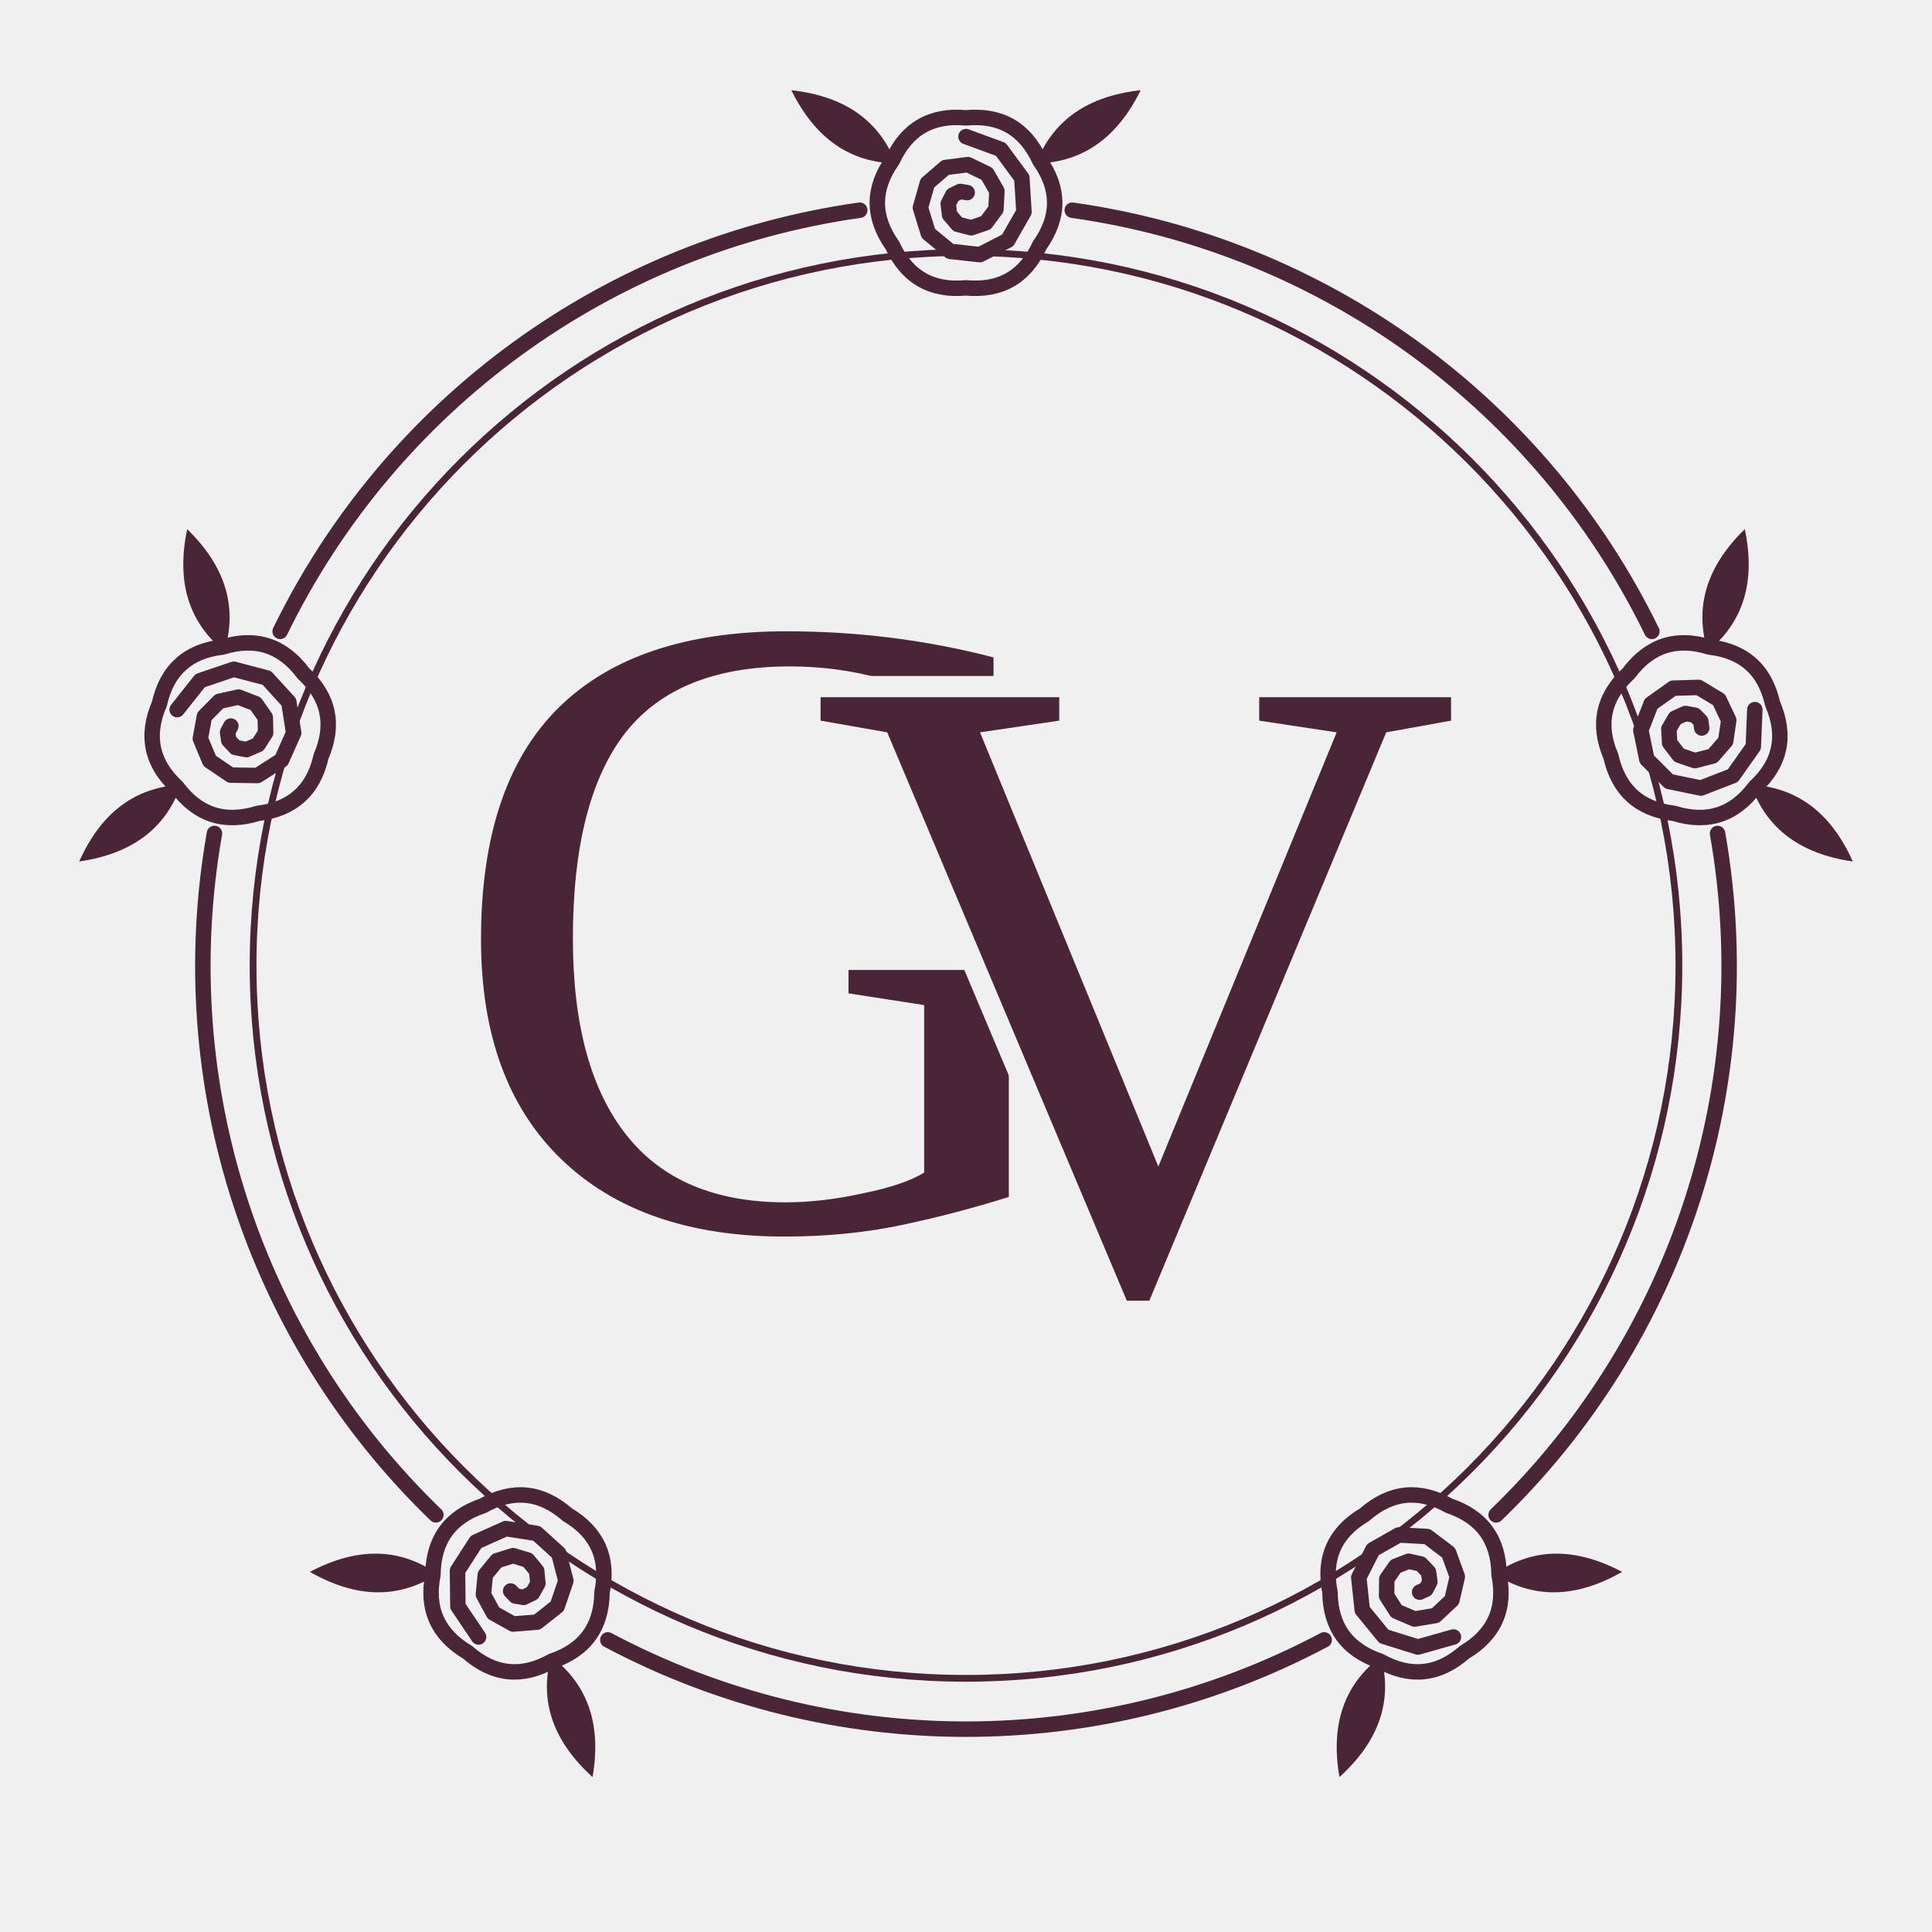
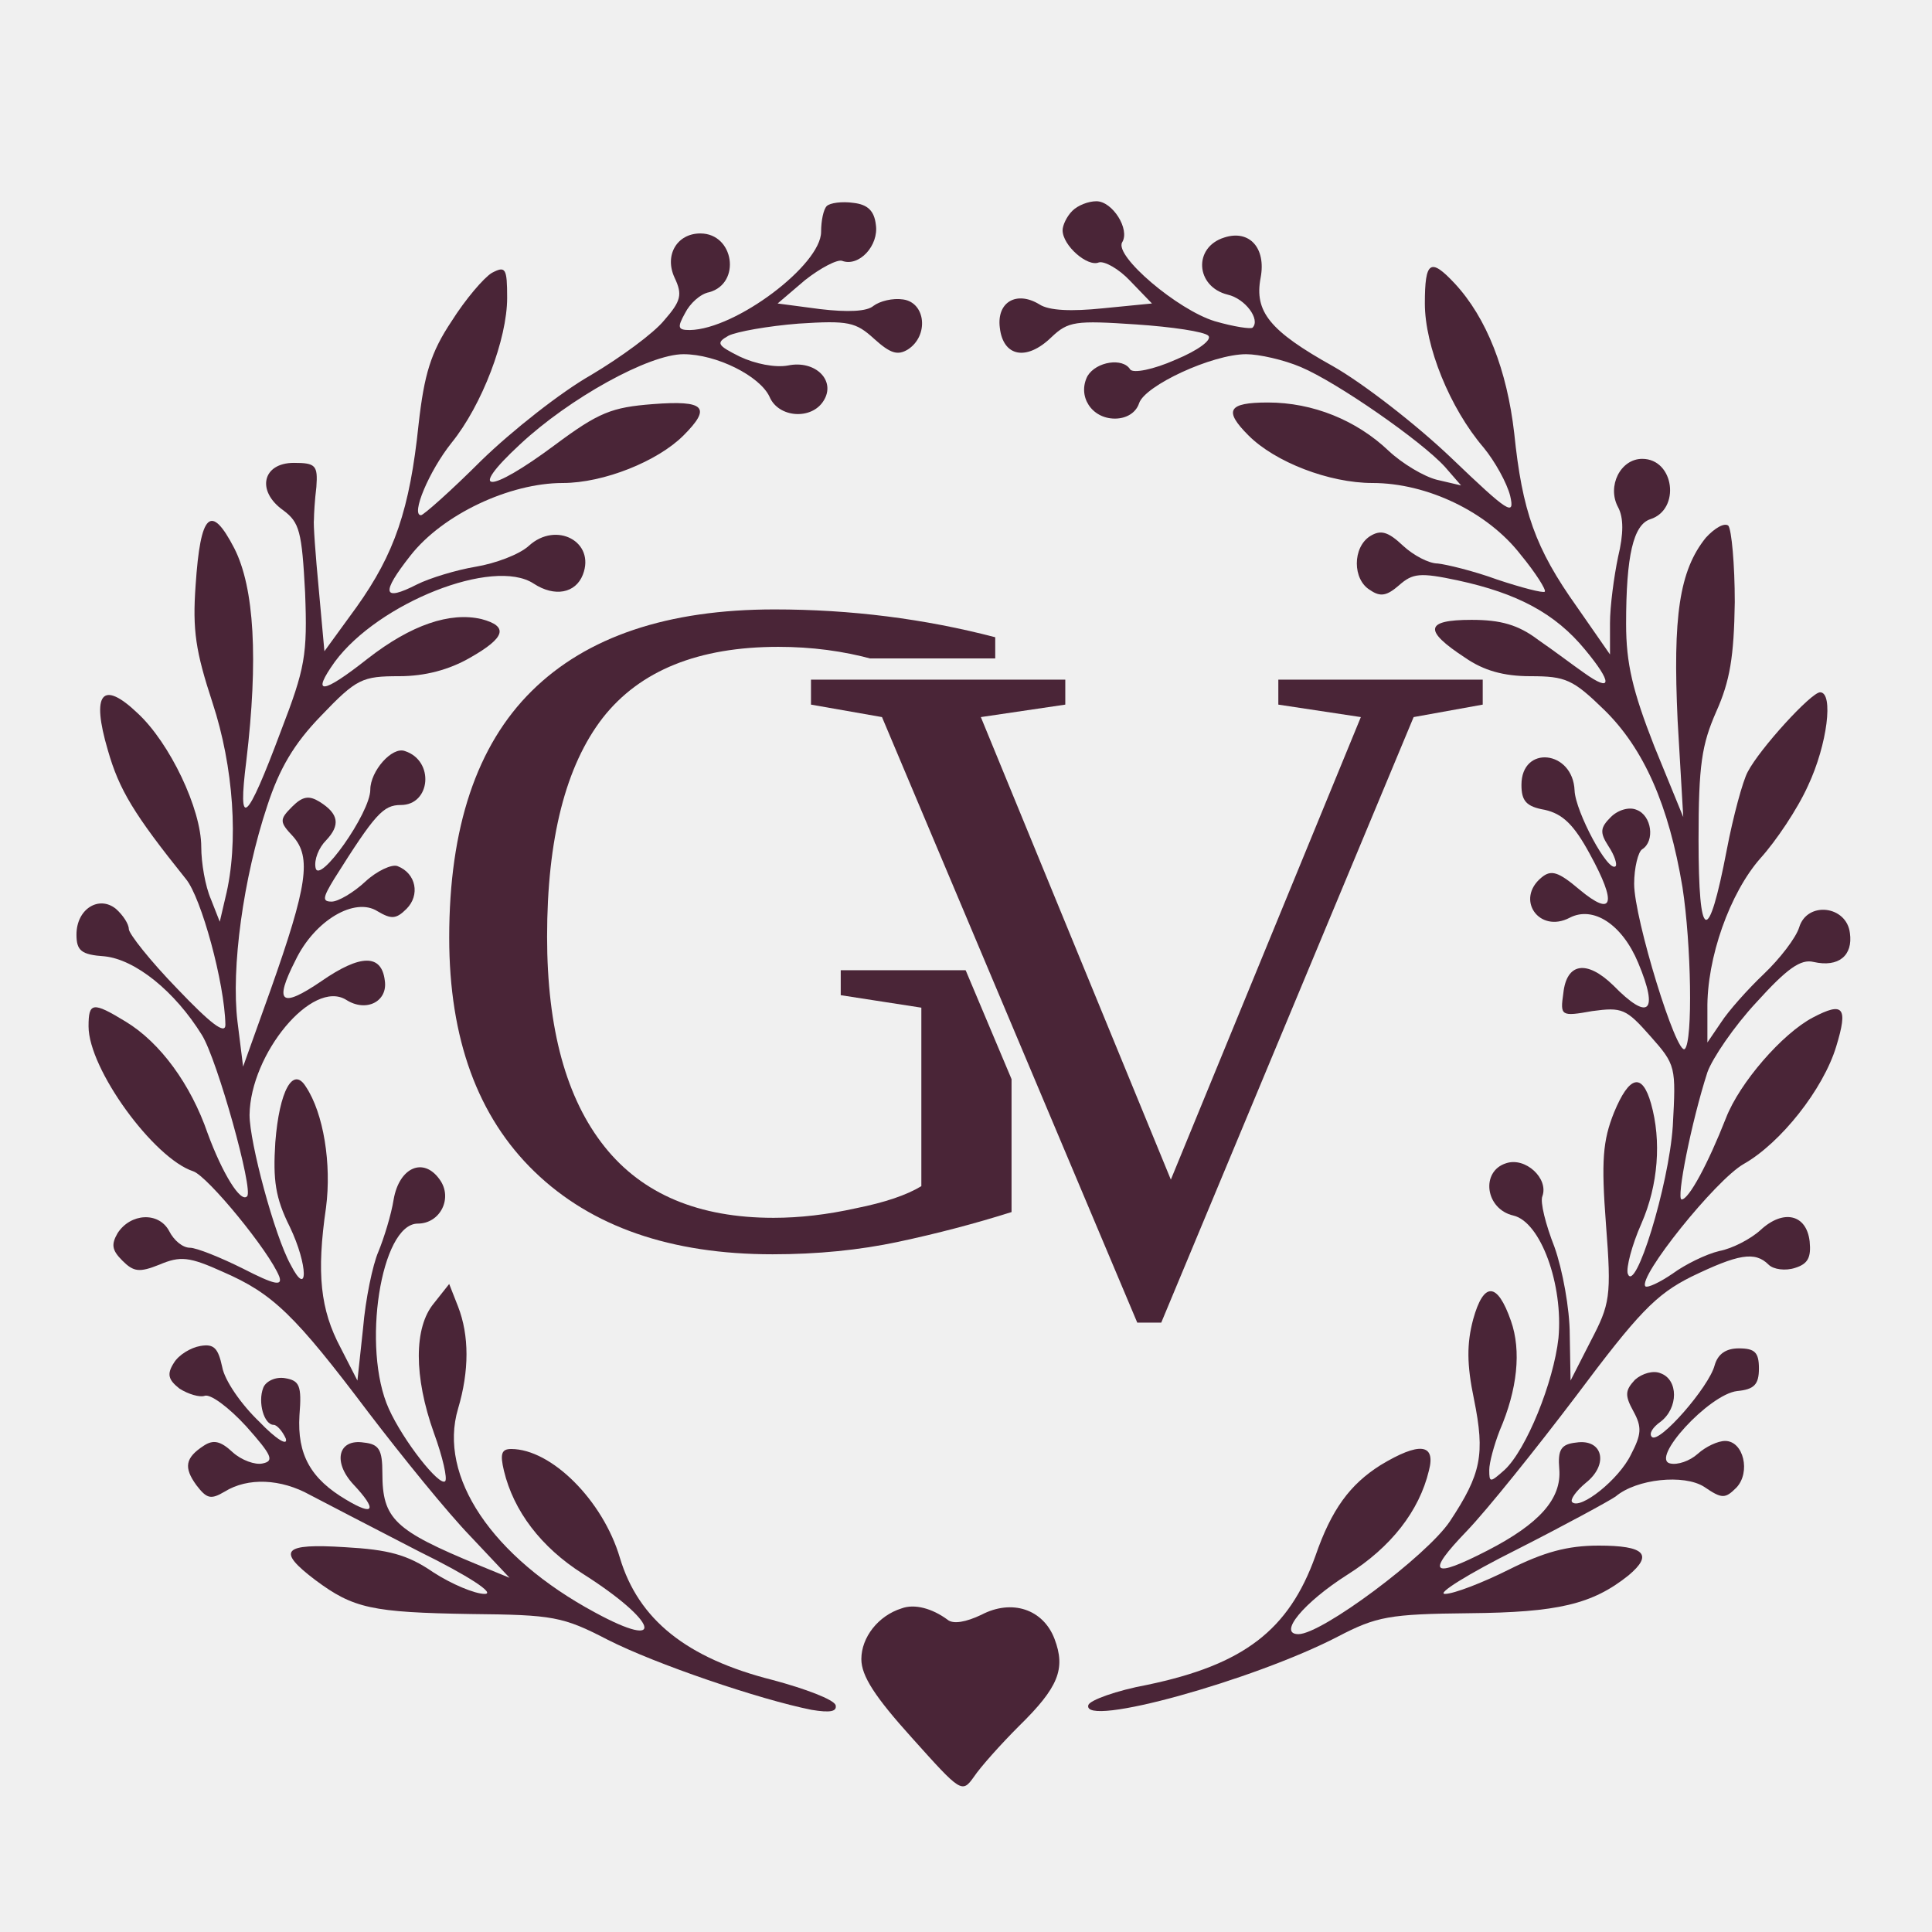
<svg xmlns="http://www.w3.org/2000/svg" viewBox="0 0 1000 1000" width="512" height="512" role="img">
-   <svg x="0" y="0" width="1000" height="1000" viewBox="0 0 1000 1000" preserveAspectRatio="xMidYMid meet">
+   <svg x="0" y="0" width="1000" height="1000" viewBox="0 0 240 240" preserveAspectRatio="xMidYMid meet">
    <g fill="#4a2537" color="#4a2537">
-       <path d="M555 108.8A395 395 0 0 1 855 326.8M500 61Q526.8 58.5 538.1 83Q553.7 105 538.1 127Q526.8 151.5 500 149Q473.2 151.5 461.9 127Q446.3 105 461.9 83Q473.2 58.5 500 61ZM500 70.7L518 77.3L528.9 92.1L530 109.7L521.6 124.4L507.2 131.8L491.8 130.1L480.5 120.8L476.4 107.5L480 94.8L489.4 86.7L501 85.2L510.9 90L516 98.9L515.5 108.3L510.3 115.3L502.7 117.9L495.7 116.1L491.5 111.2L490.8 105.5L493.1 101L497 99.1L500.6 99.7M889 431.4A395 395 0 0 1 774.4 784.1M917.5 364.3Q928.2 389.1 908.4 407.4Q892.3 429 866.5 421Q839.7 417.8 833.8 391.5Q823.2 366.8 843 348.5Q859.1 326.9 884.8 334.9Q911.6 338 917.5 364.3ZM908.3 367.3L907.5 386.5L896.9 401.5L880.4 407.9L863.9 404.5L852.4 393L849.3 377.9L854.6 364.3L866 356.2L879.2 355.8L889.8 362.2L894.8 372.8L893.2 383.6L886.5 391.3L877.3 393.7L869.1 390.9L864.2 384.5L863.8 377.3L867.1 371.7L872.4 369.3L877.3 370.2L880.3 373.3L880.8 376.8M685.4 848.8A395 395 0 0 1 314.6 848.8M758 855.2Q737.8 872.9 714.3 859.8Q688.7 851.1 688.4 824.2Q683.1 797.7 706.3 784Q726.6 766.2 750.1 779.4Q775.6 788 775.9 815Q781.2 841.4 758 855.2ZM752.3 847.3L733.9 852.5L716.3 847L705.1 833.3L703.3 816.5L710.6 802.1L724 794.5L738.7 795.3L749.8 803.7L754.3 816.1L751.5 828.2L743 836.2L732.2 838L722.8 834L717.7 826L717.8 817.3L722.4 810.7L729.1 808.1L735.4 809.5L739.4 813.7L740.1 818.7L738.1 822.6L734.8 824.1M225.6 784.1A395 395 0 0 1 111 431.4M242 855.2Q218.8 841.4 224.1 815Q224.4 788 249.9 779.4Q273.4 766.2 293.7 784Q316.9 797.7 311.6 824.2Q311.3 851.1 285.7 859.8Q262.2 872.9 242 855.2ZM247.7 847.3L237 831.4L236.8 813L246.4 798.1L261.8 791.2L277.8 793.7L289.2 804L292.9 818.2L288.4 831.4L278 839.6L265.6 840.6L255.4 834.9L250.2 825.3L251.2 815.1L257.2 807.8L265.6 805.2L273.2 807.5L277.8 813.1L278.4 819.6L275.6 824.6L271 826.8L266.8 826.1L264.3 823.5M145 326.8A395 395 0 0 1 445 108.8M82.5 364.3Q88.4 338 115.2 334.9Q140.9 326.9 157 348.5Q176.8 366.8 166.2 391.5Q160.3 417.8 133.5 421Q107.7 429 91.6 407.4Q71.8 389.1 82.5 364.3ZM91.7 367.3L103.6 352.3L121 346.4L138.1 350.9L149.5 363.4L152 379.4L145.7 393.5L133.3 401.4L119.4 401.2L108.5 393.8L103.7 382.3L105.8 370.8L113.5 363L123.4 360.8L132.3 364.2L137.3 371.3L137.5 379.3L133.6 385.4L127.6 388L121.9 386.9L118.4 383.2L117.8 379L119.5 375.8" fill="none" stroke="#4a2537" stroke-width="8" stroke-linecap="round" stroke-linejoin="round" />
-       <path d="M869 500A369 369 0 1 1 869 499.4" fill="none" stroke="#4a2537" stroke-width="3.5" stroke-linecap="round" stroke-linejoin="round" />
-       <path d="M463.7 84.6Q427.9 83.9 409.6 46.7Q450.8 51.2 463.7 84.6ZM536.3 84.6Q549.2 51.2 590.4 46.7Q572.1 83.9 536.3 84.6ZM883.9 337.1Q873.4 302.8 903.1 273.9Q911.7 314.5 883.9 337.1ZM906.3 406.2Q942.1 408.1 959 445.9Q918 440 906.3 406.2ZM773.6 814.7Q802.9 794.2 839.6 813.6Q803.6 834.2 773.6 814.7ZM714.8 857.4Q724 892 693.3 919.8Q686.2 879 714.8 857.4ZM285.2 857.4Q313.8 879 306.7 919.8Q276 892 285.2 857.4ZM226.4 814.7Q196.4 834.2 160.4 813.6Q197.1 794.2 226.4 814.7ZM93.7 406.2Q82 440 41 445.9Q57.9 408.1 93.7 406.2ZM116.1 337.1Q88.3 314.5 96.9 273.9Q126.6 302.8 116.1 337.1Z" fill="#4a2537" />
+       <g transform="translate(0,240) scale(0.1,-0.1)" fill="#4a2537" stroke="none">
+         <path d="M1027 2144 c-4 -4 -7 -18 -7 -32 0 -41 -106 -121 -163 -122 -15 0 -16 3 -6 21 6 12 19 24 30 26 40 11 31 73 -11 73 -29 0 -45 -27 -32 -55 10 -21 8 -29 -13 -53 -13 -16 -54 -46 -91 -68 -37 -21 -98 -69 -136 -106 -38 -38 -72 -68 -75 -68 -13 0 10 55 38 90 38 47 69 129 69 180 0 37 -2 40 -19 31 -10 -6 -33 -33 -50 -60 -26 -39 -34 -66 -41 -128 -11 -106 -30 -161 -77 -227 l-40 -55 -7 77 c-4 42 -7 82 -6 87 0 6 1 24 3 40 2 27 -1 30 -28 30 -39 0 -47 -35 -13 -59 20 -15 23 -26 27 -102 3 -78 0 -94 -30 -172 -43 -115 -54 -124 -43 -37 15 126 10 215 -15 264 -29 56 -42 44 -48 -46 -4 -56 0 -82 21 -146 26 -79 33 -174 16 -242 l-7 -30 -11 28 c-7 16 -12 45 -12 65 0 47 -39 129 -79 166 -44 42 -58 25 -37 -46 14 -49 32 -79 97 -160 19 -23 48 -129 49 -181 0 -13 -19 2 -60 45 -33 34 -60 68 -60 74 0 6 -7 17 -16 25 -21 17 -49 0 -49 -32 0 -20 6 -25 35 -27 38 -4 87 -43 121 -98 19 -31 64 -192 56 -200 -8 -9 -31 29 -49 78 -21 61 -59 113 -102 139 -41 25 -46 24 -46 -6 0 -53 81 -164 130 -180 18 -6 95 -100 107 -131 4 -12 -6 -10 -45 10 -28 14 -58 26 -66 26 -9 0 -20 9 -26 21 -13 24 -48 22 -64 -3 -8 -14 -7 -21 6 -34 14 -14 21 -15 46 -5 26 11 37 10 79 -9 62 -27 89 -53 181 -175 42 -55 98 -124 126 -153 l49 -52 -39 16 c-104 43 -119 57 -119 114 0 29 -4 36 -23 38 -32 5 -39 -24 -13 -52 30 -32 26 -40 -9 -19 -44 26 -61 56 -58 105 3 37 0 43 -18 46 -12 2 -24 -4 -27 -12 -7 -18 1 -46 13 -46 4 0 11 -8 15 -17 3 -10 -12 -1 -33 21 -22 21 -43 51 -46 68 -5 23 -10 29 -27 26 -12 -2 -27 -11 -33 -21 -9 -14 -7 -21 7 -32 11 -7 25 -11 31 -9 7 3 30 -14 52 -38 32 -36 35 -43 20 -46 -9 -2 -26 4 -37 14 -15 14 -24 16 -36 8 -23 -15 -25 -27 -9 -49 13 -17 18 -18 35 -8 29 18 70 16 106 -4 17 -9 77 -40 135 -70 63 -31 96 -53 82 -53 -12 0 -41 12 -64 27 -32 22 -56 28 -109 31 -78 5 -86 -4 -37 -41 47 -35 70 -40 193 -42 102 -1 114 -3 170 -32 59 -30 188 -74 253 -87 24 -4 32 -2 30 6 -3 7 -37 20 -78 31 -107 27 -167 75 -190 152 -21 71 -85 135 -135 135 -12 0 -14 -6 -9 -27 12 -50 46 -95 98 -128 93 -59 105 -97 15 -48 -128 69 -195 169 -170 253 14 47 14 91 0 127 l-11 28 -19 -24 c-25 -30 -25 -91 0 -161 11 -30 17 -57 14 -60 -7 -7 -52 50 -70 90 -34 75 -10 230 36 230 28 0 44 32 27 55 -20 28 -50 15 -57 -25 -3 -19 -12 -48 -19 -65 -7 -16 -16 -59 -19 -95 l-7 -65 -21 41 c-25 47 -30 92 -18 174 7 54 -3 117 -25 150 -16 26 -33 -5 -38 -69 -3 -47 0 -69 18 -105 23 -48 23 -90 1 -47 -20 36 -51 152 -51 186 1 76 78 169 120 143 25 -16 52 -2 48 24 -4 33 -30 33 -79 -1 -50 -34 -59 -27 -32 26 24 50 74 79 102 61 17 -10 23 -10 36 3 17 17 12 44 -11 53 -7 3 -26 -6 -40 -19 -15 -14 -34 -25 -42 -25 -12 0 -11 5 3 28 51 81 61 92 83 92 37 0 42 55 5 67 -16 6 -43 -25 -43 -48 0 -29 -64 -119 -68 -97 -2 10 4 25 13 34 18 19 16 33 -8 48 -13 8 -21 7 -34 -6 -16 -16 -16 -19 1 -37 23 -26 18 -61 -28 -191 l-34 -95 -7 56 c-8 66 7 178 37 268 15 46 33 77 67 112 44 46 51 49 97 49 32 0 62 8 88 23 44 25 48 39 14 48 -39 9 -87 -7 -141 -49 -57 -45 -71 -46 -41 -4 54 73 197 130 247 97 26 -17 52 -12 61 11 16 41 -33 67 -67 36 -12 -11 -42 -22 -66 -26 -24 -4 -57 -14 -73 -22 -43 -22 -45 -11 -8 36 40 51 123 90 189 90 51 0 118 27 150 59 35 35 27 44 -38 39 -51 -4 -67 -10 -122 -51 -82 -61 -110 -61 -43 1 61 57 160 112 203 112 41 0 95 -27 107 -53 11 -26 52 -29 67 -5 16 25 -10 51 -44 44 -16 -3 -41 2 -60 11 -28 14 -30 17 -14 26 10 5 49 12 87 15 62 4 71 2 94 -19 20 -18 29 -21 42 -13 26 17 22 58 -6 62 -13 2 -29 -2 -37 -8 -8 -7 -32 -8 -66 -4 l-53 7 34 29 c19 15 40 26 46 24 21 -8 46 19 42 45 -2 17 -10 25 -28 27 -14 2 -29 0 -33 -4z" />
+         <path d="M1332 2138 c-7 -7 -12 -18 -12 -24 0 -19 31 -46 45 -40 7 2 25 -8 39 -23 l27 -28 -61 -6 c-39 -4 -67 -3 -79 5 -28 17 -53 3 -49 -29 4 -36 33 -42 64 -12 21 20 30 21 105 16 45 -3 85 -9 90 -14 5 -5 -12 -18 -41 -30 -27 -12 -52 -17 -56 -12 -9 15 -42 10 -53 -8 -13 -25 5 -53 34 -53 14 0 26 7 30 19 7 22 91 61 133 61 16 0 47 -7 68 -16 45 -19 150 -92 179 -124 l20 -23 -30 7 c-16 4 -43 20 -60 36 -40 38 -94 60 -150 60 -50 0 -55 -10 -24 -41 33 -33 100 -59 154 -59 68 0 143 -36 184 -89 19 -23 32 -44 30 -46 -2 -2 -29 5 -59 15 -30 11 -64 19 -74 20 -11 0 -30 10 -43 22 -19 18 -28 20 -41 12 -22 -14 -22 -54 0 -67 13 -9 21 -7 36 6 17 15 26 16 73 6 74 -16 121 -41 158 -86 34 -41 34 -54 -1 -29 -13 9 -38 28 -57 41 -25 19 -47 25 -83 25 -58 0 -60 -13 -8 -47 23 -16 48 -23 81 -23 44 0 53 -4 92 -42 49 -48 80 -118 97 -220 11 -71 13 -191 3 -201 -10 -10 -63 162 -63 205 0 20 5 40 10 43 16 10 12 42 -7 49 -9 4 -23 0 -32 -9 -13 -13 -14 -19 -3 -36 8 -12 11 -23 9 -25 -9 -9 -50 68 -51 94 -2 50 -66 57 -66 7 0 -20 6 -27 29 -31 22 -5 36 -18 56 -55 34 -62 29 -79 -13 -44 -26 22 -35 25 -47 15 -33 -27 -3 -70 35 -50 29 15 65 -8 85 -56 26 -62 13 -73 -31 -28 -33 32 -58 28 -62 -10 -4 -28 -3 -29 36 -22 37 5 42 3 72 -31 32 -36 32 -38 28 -112 -5 -74 -47 -210 -56 -183 -2 7 5 35 17 62 21 48 25 103 12 149 -11 39 -27 35 -46 -11 -14 -35 -16 -60 -10 -139 7 -90 5 -99 -19 -145 l-25 -49 -1 57 c0 32 -9 81 -19 109 -11 28 -18 56 -15 63 8 22 -21 49 -45 41 -32 -10 -26 -57 9 -65 34 -8 62 -86 56 -152 -6 -55 -40 -139 -67 -164 -18 -16 -19 -16 -19 0 0 9 6 31 13 49 22 51 27 99 14 136 -17 49 -34 49 -47 2 -8 -30 -8 -56 1 -99 14 -69 9 -93 -30 -152 -29 -43 -159 -140 -188 -140 -26 0 6 39 61 74 54 34 89 79 101 129 9 34 -12 36 -60 7 -38 -24 -61 -55 -81 -113 -33 -92 -89 -135 -209 -160 -38 -7 -71 -19 -73 -25 -9 -29 206 31 310 85 48 25 64 28 163 29 110 1 153 11 198 47 31 26 20 37 -37 37 -39 0 -68 -8 -112 -30 -32 -16 -68 -30 -79 -30 -11 0 29 25 89 55 61 31 116 61 123 66 26 22 85 28 110 12 22 -15 26 -15 40 -1 18 19 9 58 -14 58 -9 0 -24 -7 -34 -16 -10 -9 -25 -14 -34 -12 -26 5 48 86 83 90 21 2 27 8 27 28 0 20 -5 25 -25 25 -16 0 -26 -7 -30 -21 -7 -27 -69 -98 -78 -89 -4 4 1 12 11 19 22 17 22 52 0 60 -9 4 -23 0 -32 -8 -12 -13 -13 -19 -2 -39 11 -20 10 -29 -3 -54 -15 -31 -63 -69 -73 -59 -3 3 5 14 17 24 29 23 21 55 -12 50 -19 -2 -23 -9 -21 -33 3 -37 -25 -68 -89 -101 -70 -36 -77 -29 -26 24 25 26 86 102 136 168 77 103 99 126 143 148 58 28 79 32 96 15 6 -6 21 -8 33 -4 16 5 20 13 18 33 -4 34 -33 40 -61 14 -12 -11 -35 -23 -51 -26 -17 -4 -43 -17 -58 -28 -16 -11 -31 -18 -34 -16 -10 11 87 132 122 152 46 26 99 93 115 146 15 49 9 56 -29 36 -38 -20 -91 -81 -108 -125 -22 -56 -46 -101 -55 -101 -7 0 12 96 32 158 6 17 33 57 61 87 38 42 55 54 71 50 31 -7 49 8 45 36 -4 34 -53 40 -63 7 -4 -13 -24 -39 -44 -58 -20 -19 -44 -46 -53 -60 l-17 -25 0 41 c-1 64 28 145 66 188 19 21 46 61 59 90 24 51 32 116 15 116 -11 0 -75 -70 -90 -99 -6 -11 -18 -55 -26 -97 -23 -120 -35 -115 -35 13 0 93 4 118 22 159 17 38 22 68 23 136 0 47 -4 90 -8 95 -5 4 -17 -3 -28 -15 -33 -41 -41 -98 -35 -227 l7 -120 -36 88 c-27 69 -35 103 -35 152 0 85 9 123 30 130 38 12 30 75 -10 75 -27 0 -44 -34 -30 -60 7 -13 7 -33 0 -62 -5 -24 -10 -61 -10 -82 l0 -39 -41 59 c-52 73 -68 119 -78 216 -9 78 -34 143 -74 186 -30 32 -37 28 -37 -25 0 -53 31 -130 73 -179 14 -17 29 -44 33 -60 6 -26 -2 -21 -73 47 -44 42 -110 93 -147 114 -79 44 -98 68 -90 110 7 37 -14 60 -45 50 -39 -12 -36 -61 4 -71 22 -5 41 -31 31 -41 -2 -2 -23 1 -47 8 -46 14 -125 81 -115 98 10 16 -12 51 -32 51 -10 0 -23 -5 -30 -12z" />
+         <path d="M1120 402 c-29 -9 -50 -36 -50 -63 0 -21 17 -47 63 -98 61 -68 62 -69 77 -48 8 12 33 40 56 63 49 48 58 71 44 108 -14 37 -53 50 -91 30 -19 -9 -35 -12 -42 -6 -19 14 -41 20 -57 14z" />
+       </g>
    </g>
  </svg>
-   <g transform="translate(248.97 635.38) scale(0.4662)">
+   <g transform="translate(232.51 644.25) scale(0.4967)">
    <defs>
      <mask id="monogram-gap" maskUnits="userSpaceOnUse" x="-1000" y="-1000" width="4000" height="4000">
        <rect x="-1000" y="-1000" width="4000" height="4000" fill="#fff" />
-         <path transform="translate(407 66.2) scale(1)" d="M711 -655L711 -629L639 -616L376 15L351 15L85 -616L11 -629L11 -655L276 -655L276 -629L188 -616L386 -134L584 -616L498 -629L498 -655L711 -655Z" stroke="#000" stroke-width="47.19" stroke-linejoin="round" />
+         <path transform="translate(407 66.2) scale(1)" d="M711 -655L711 -629L639 -616L376 15L351 15L85 -616L11 -629L11 -655L276 -655L276 -629L188 -616L386 -134L584 -616L498 -629L498 -655L711 -655Z" stroke="#000" stroke-width="44.29" stroke-linejoin="round" />
      </mask>
    </defs>
    <path transform="translate(-41 0) scale(1)" d="M627 -34Q570 -16 509 -3Q448 10 378 10Q219 10 130 -76Q41 -162 41 -320Q41 -492 127 -577Q213 -662 380 -662Q499 -662 610 -633L610 -492L577 -492L564 -573Q530 -597 483 -610Q436 -623 384 -623Q259 -623 201 -549Q143 -474 143 -321Q143 -177 203 -102Q262 -28 379 -28Q420 -28 465 -38Q510 -47 533 -61L533 -247L449 -260L449 -286L691 -286L691 -260L627 -247L627 -34Z" fill="#4a2537" mask="url(#monogram-gap)" />
    <path transform="translate(366 66.2) scale(1)" d="M711 -655L711 -629L639 -616L376 15L351 15L85 -616L11 -629L11 -655L276 -655L276 -629L188 -616L386 -134L584 -616L498 -629L498 -655L711 -655Z" fill="#4a2537" />
  </g>
</svg>
